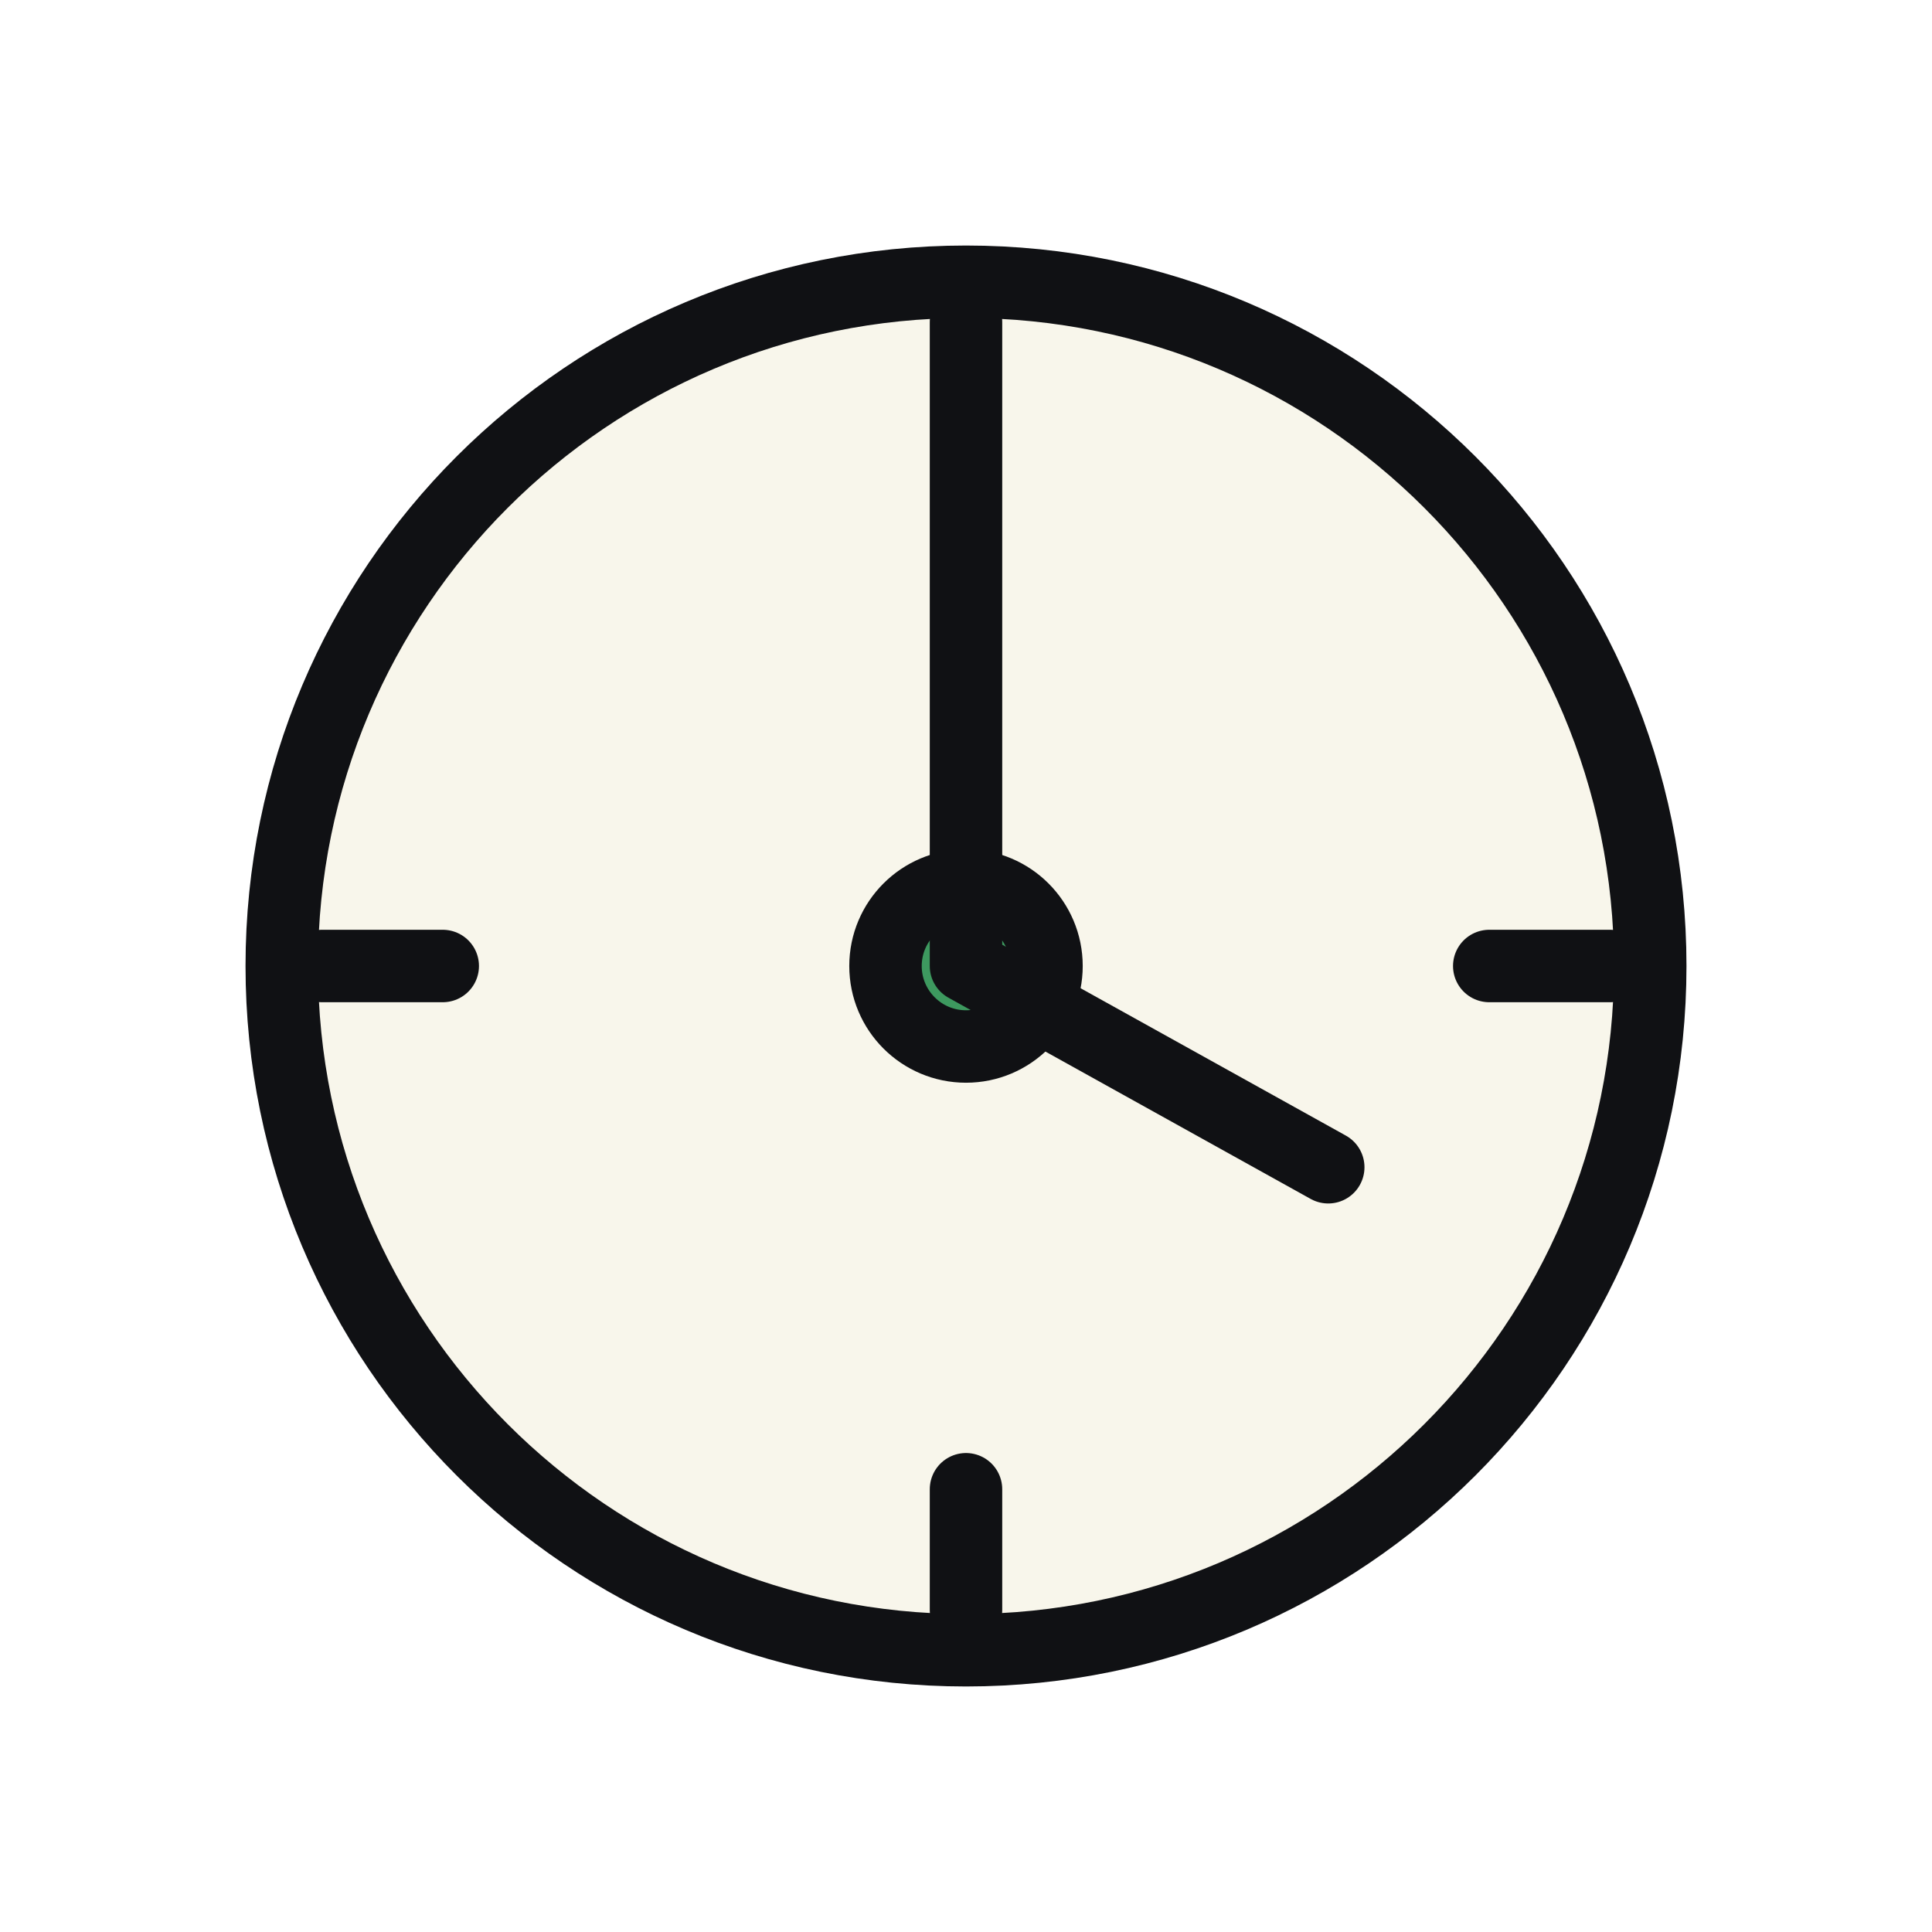
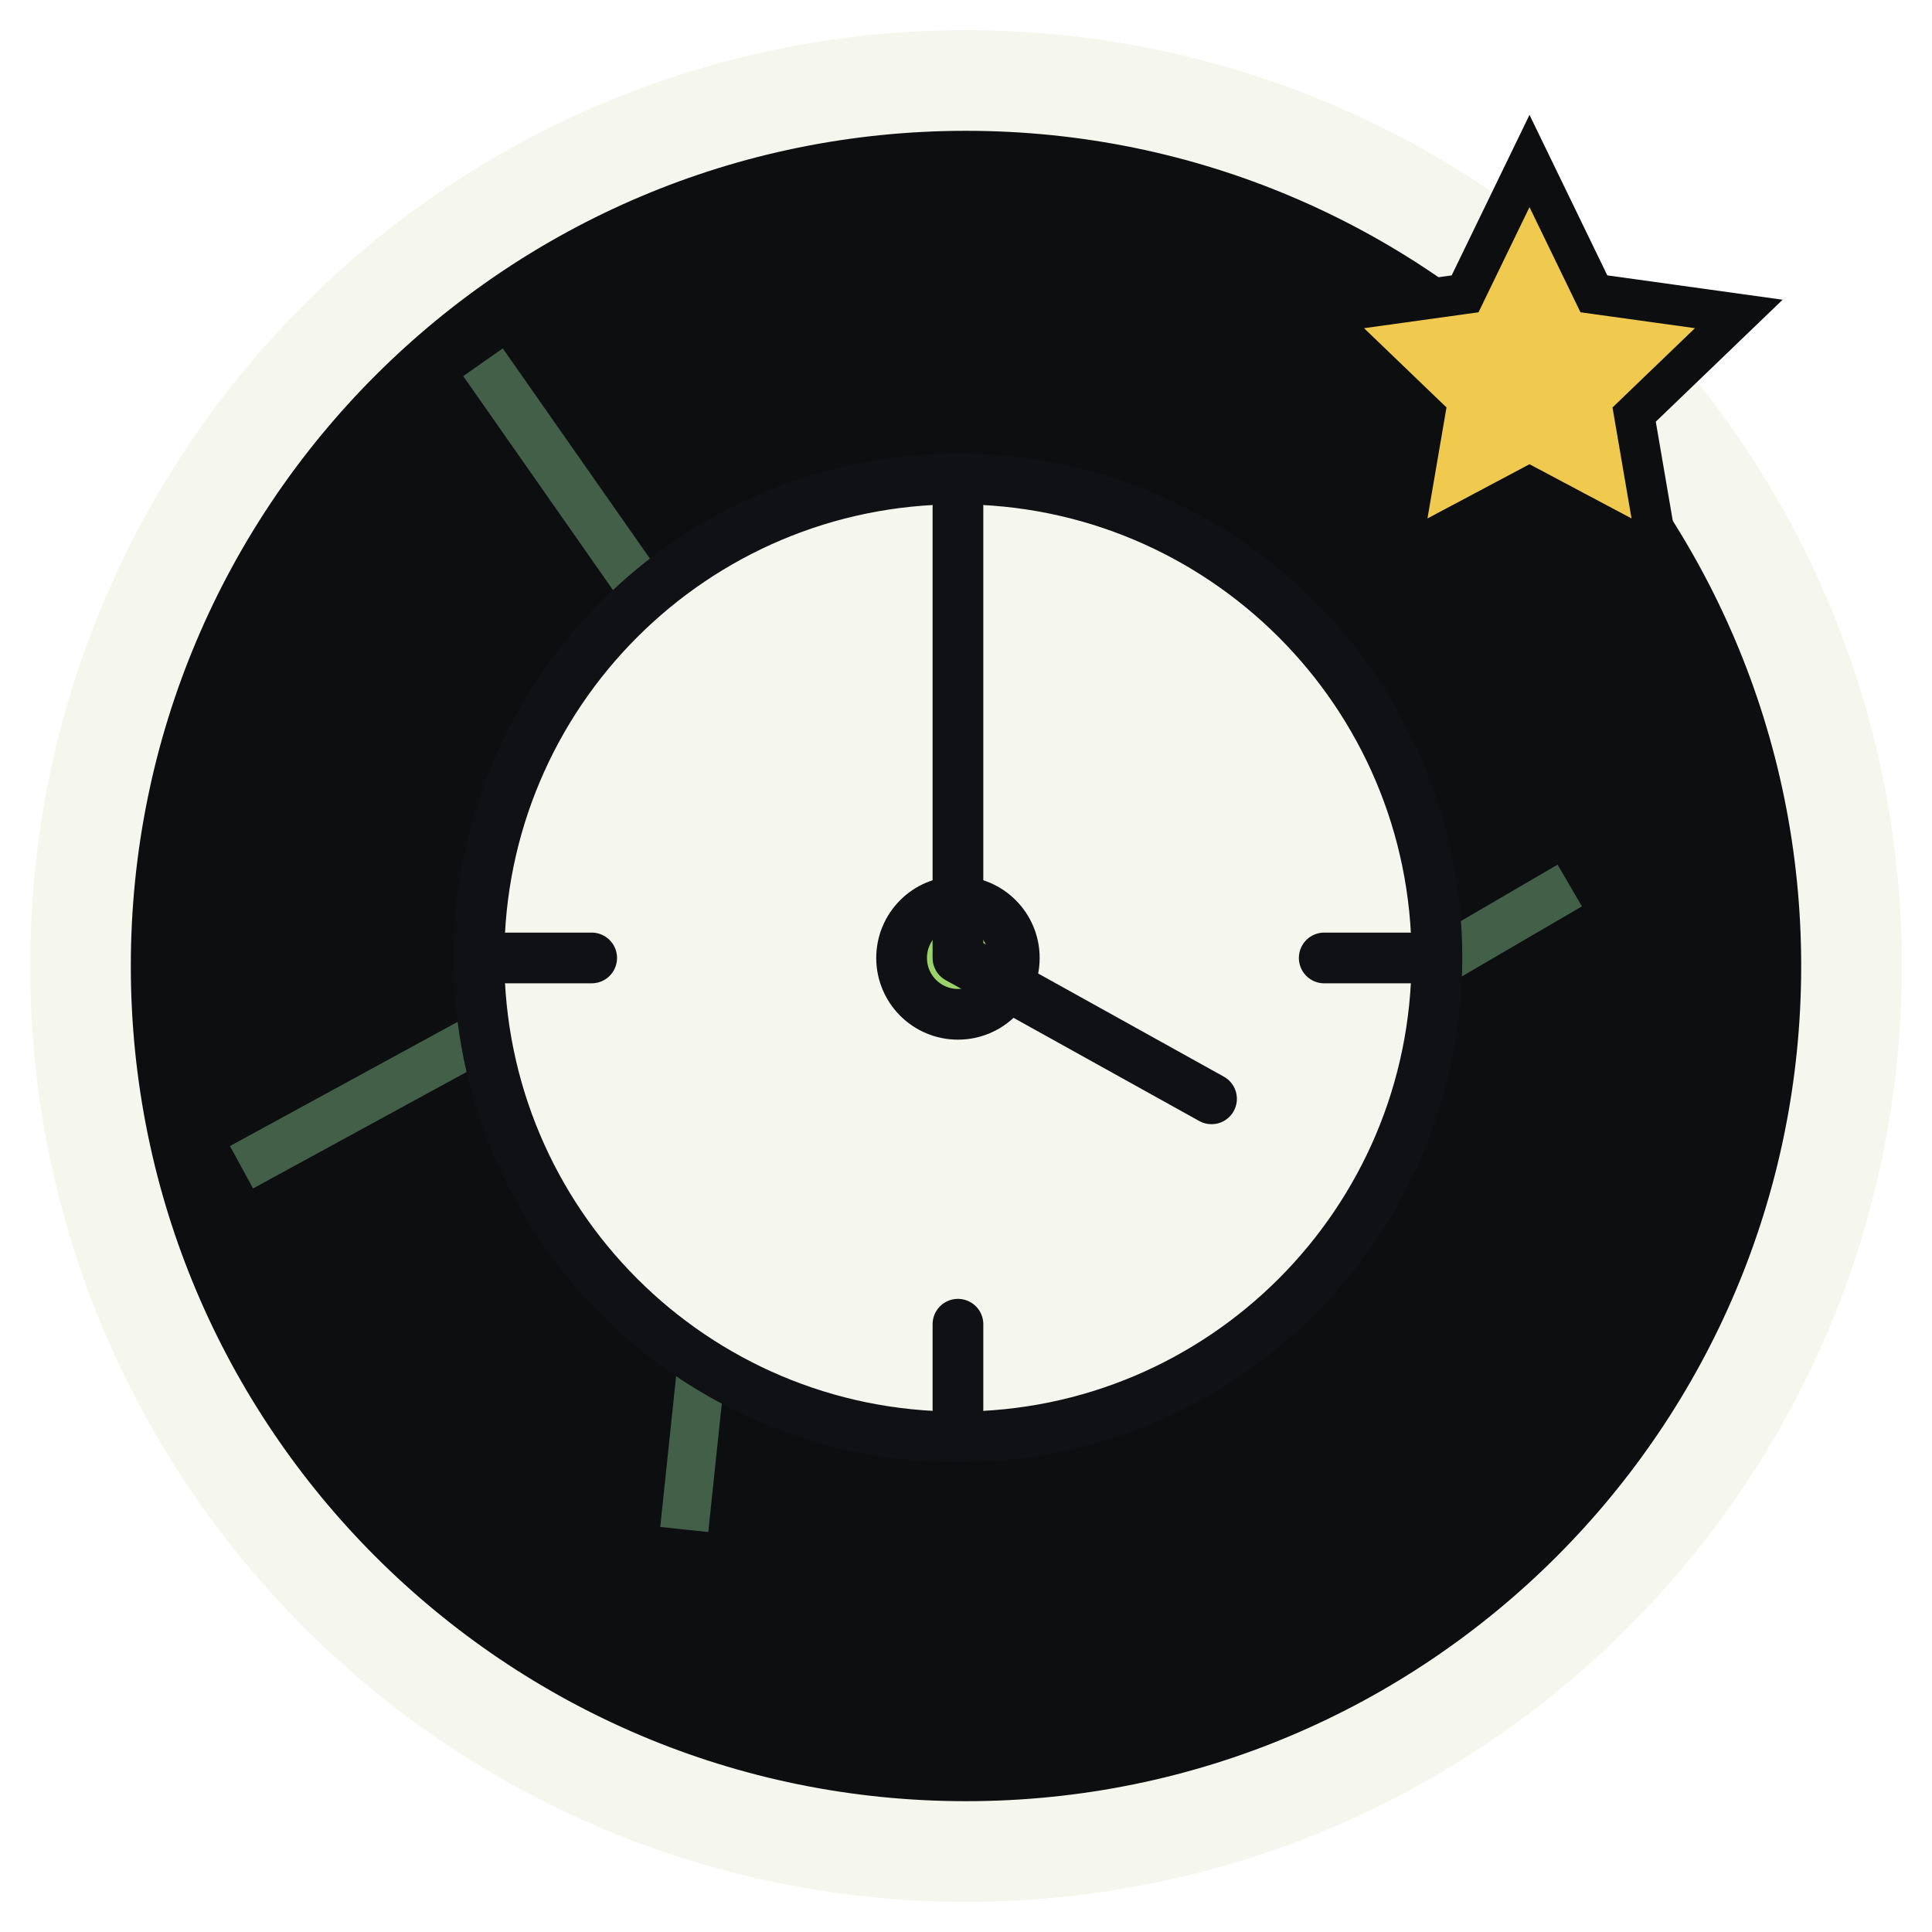
<svg xmlns="http://www.w3.org/2000/svg" width="480" height="480" viewBox="0 0 48 48">
-   <g stroke="#101114" stroke-width="1.8" stroke-linejoin="round" stroke-linecap="round">
-     <circle fill="#f8f6eb" cx="24" cy="24" r="17" />
-     <circle fill="#3d995f" cx="24" cy="24" r="2" />
-     <path fill="none" d="M24 11v13l9 5M24 8v3M40 24h-3M24 40v-3M8 24h3" />
+   <circle cx="24" cy="24" r="22" fill="#0c0e10" stroke="#f5f6ed" stroke-width="2.5" />
+   <path d="M6 29l11-6 10 6 12-7M12 9l7 10-2 19" fill="none" stroke="#425f48" stroke-width="1.2" />
+   <g transform="translate(7 7) scale(.70)">
+     <g stroke="#101114" stroke-width="1.8" stroke-linejoin="round" stroke-linecap="round">
+       <circle fill="#f5f6ed" cx="24" cy="24" r="17" />
+       <circle fill="#9ad36a" cx="24" cy="24" r="2" />
+       <path fill="none" d="M24 11v13l9 5M24 8v3M40 24h-3M24 40v-3M8 24h3" />
+     </g>
  </g>
+   <path d="M38 4l1.6 3.3 3.6.5-2.6 2.5.6 3.5-3.2-1.7-3.2 1.7.6-3.5-2.6-2.5 3.6-.5z" fill="#f0c94f" stroke="#0c0e10" stroke-width="1" />
</svg>
